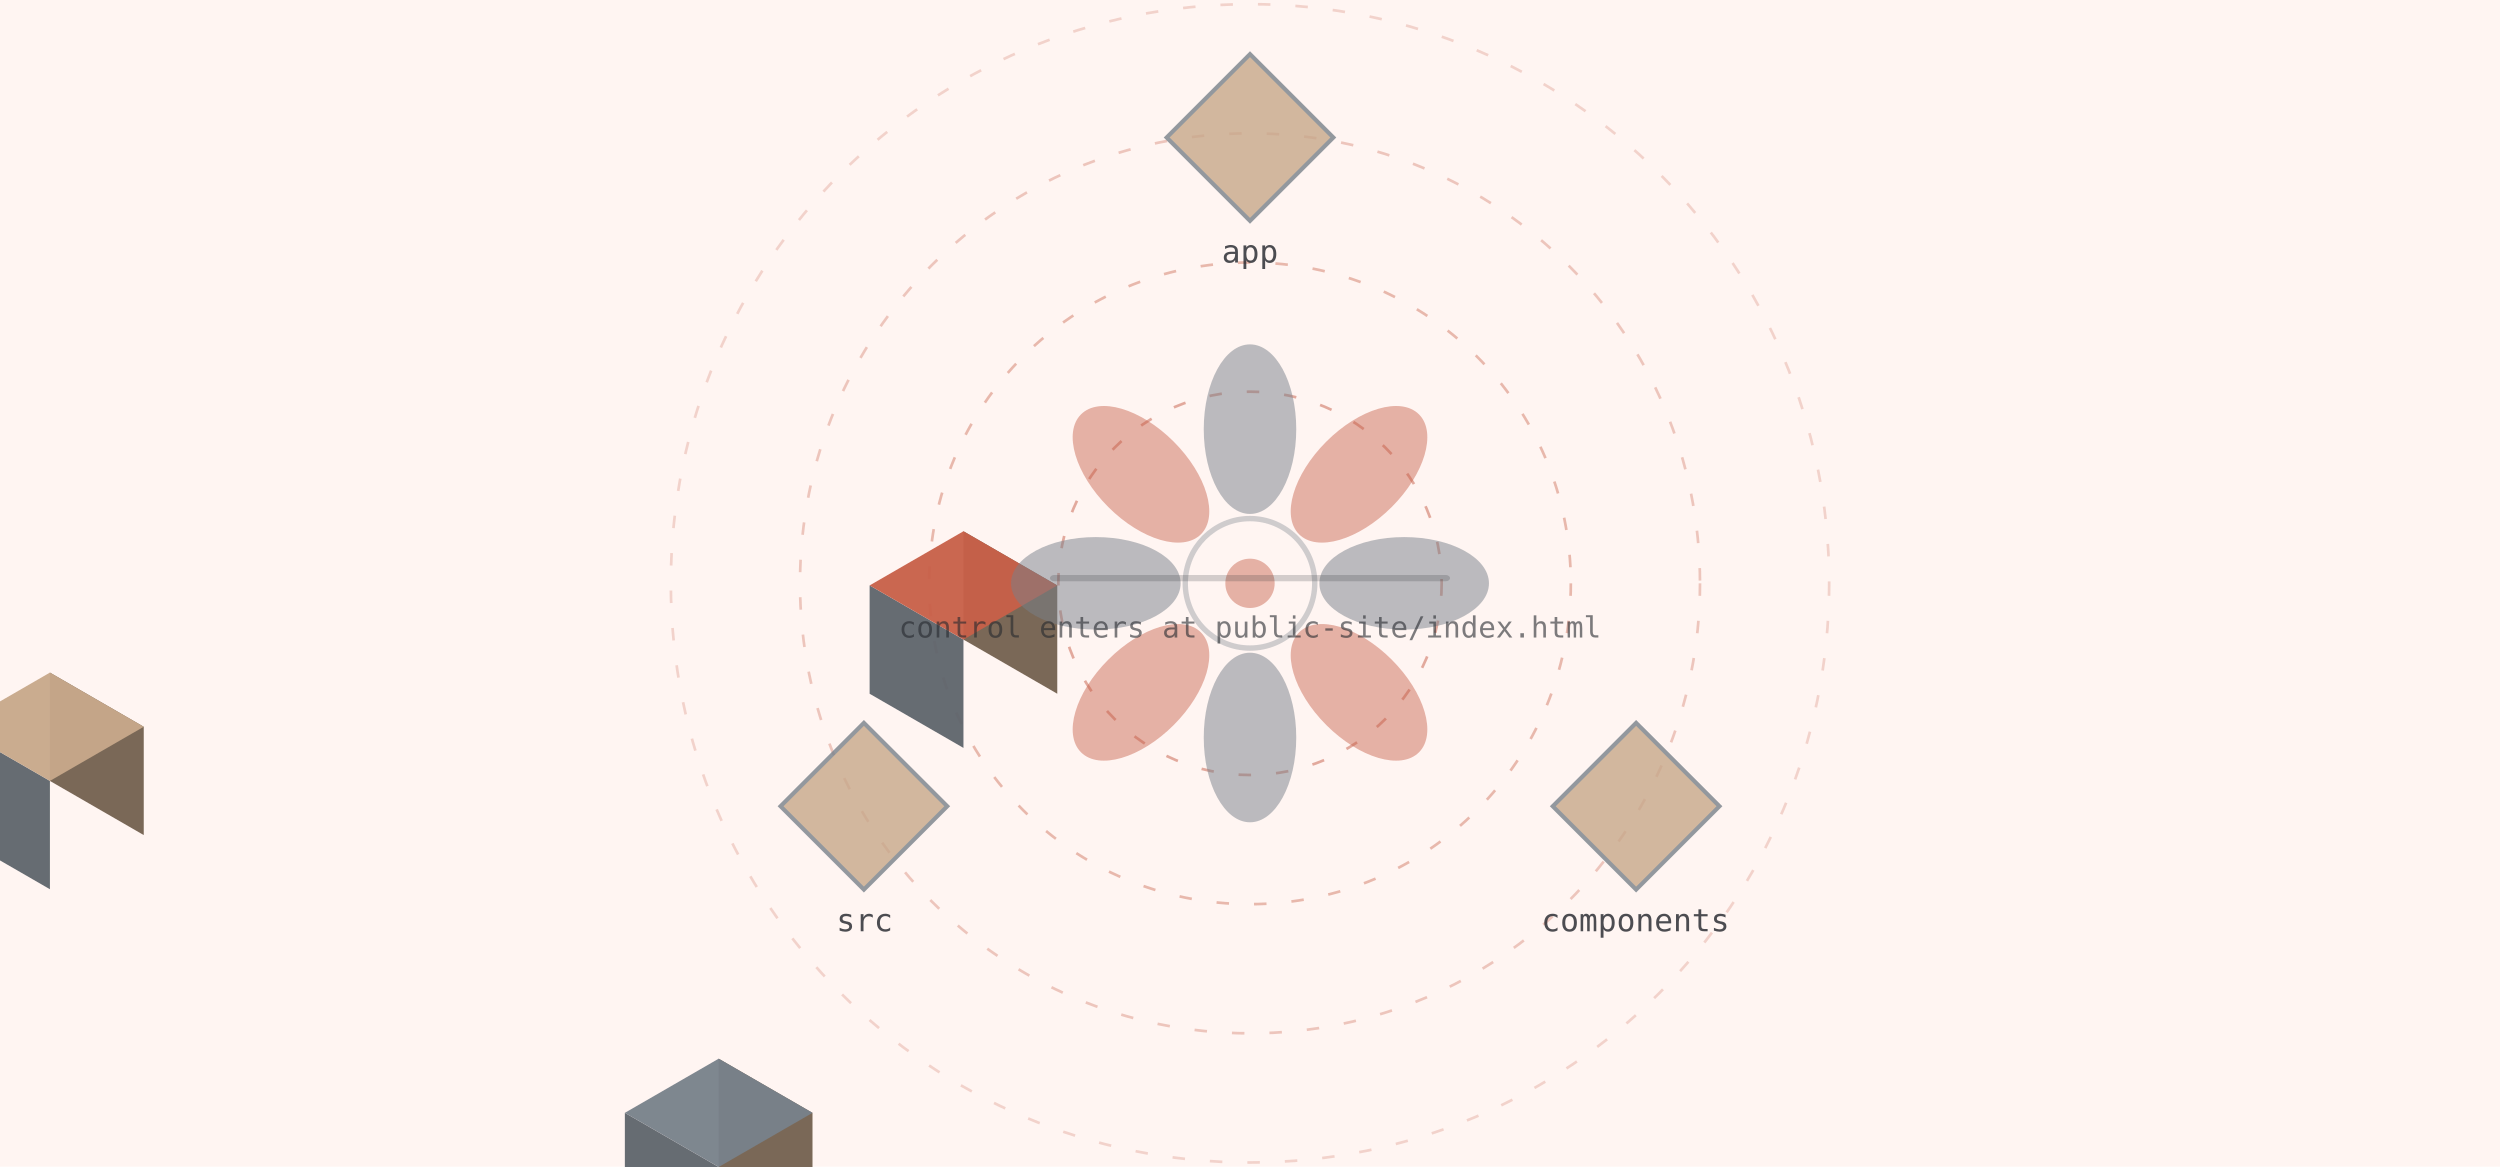
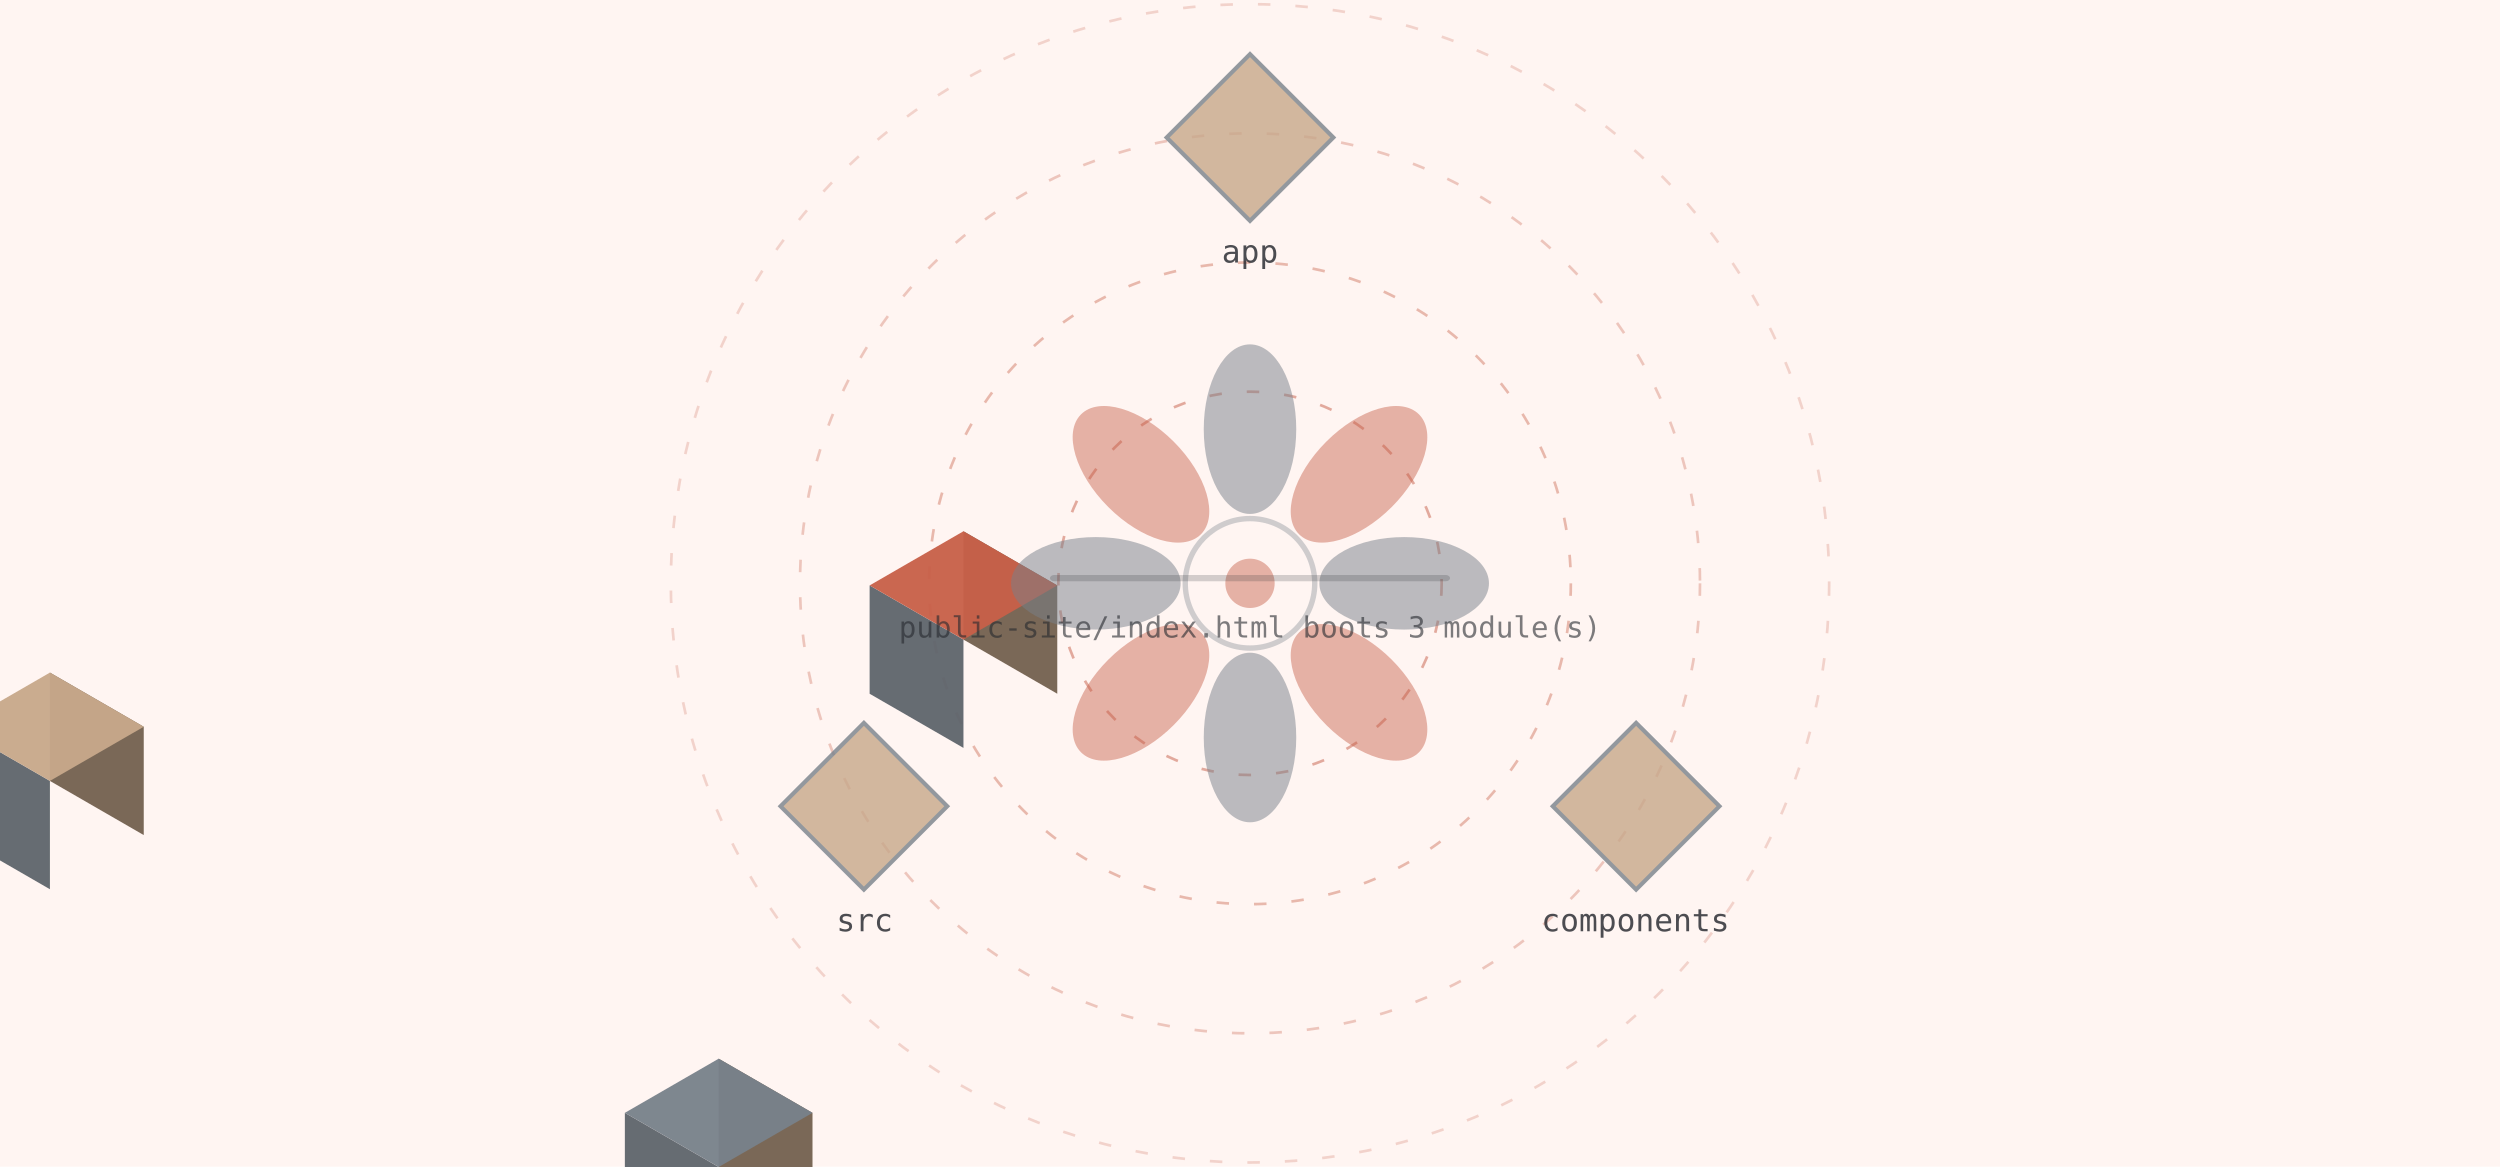
<svg xmlns="http://www.w3.org/2000/svg" viewBox="0 0 1200 560" width="1200" height="560" role="img" aria-label="VentureRank-OS workflow">
  <rect width="1200" height="560" fill="#fff5f2" />
  <defs>
    <linearGradient id="gk" x1="0" y1="0" x2="1" y2="1">
      <stop offset="0%" stop-color="#c75f48" />
      <stop offset="100%" stop-color="#78818a" />
    </linearGradient>
  </defs>
  <circle cx="600.00" cy="280.00" r="92.00" fill="none" stroke="rgba(199,95,72,0.500)" stroke-width="1.30" opacity="1.00" stroke-dasharray="6 12" />
  <g>
    <circle cx="600.00" cy="280.00" r="92.00" fill="none" stroke="#c7a88a" stroke-width="2.60" opacity="0.00" />
    <animate attributeName="opacity" values="0;0.85;0" dur="13.3s" begin="0.0s" repeatCount="indefinite" />
  </g>
  <circle cx="600.00" cy="280.00" r="154.00" fill="none" stroke="rgba(199,95,72,0.410)" stroke-width="1.30" opacity="1.00" stroke-dasharray="6 12" />
  <g>
    <circle cx="600.00" cy="280.00" r="154.00" fill="none" stroke="#c7a88a" stroke-width="2.60" opacity="0.00" />
    <animate attributeName="opacity" values="0;0.85;0" dur="13.3s" begin="0.6s" repeatCount="indefinite" />
  </g>
  <circle cx="600.00" cy="280.00" r="216.00" fill="none" stroke="rgba(199,95,72,0.320)" stroke-width="1.30" opacity="1.00" stroke-dasharray="6 12" />
  <g>
    <circle cx="600.00" cy="280.00" r="216.00" fill="none" stroke="#c7a88a" stroke-width="2.60" opacity="0.00" />
    <animate attributeName="opacity" values="0;0.85;0" dur="13.3s" begin="1.2s" repeatCount="indefinite" />
  </g>
  <circle cx="600.00" cy="280.00" r="278.00" fill="none" stroke="rgba(199,95,72,0.230)" stroke-width="1.30" opacity="1.00" stroke-dasharray="6 12" />
  <g>
    <circle cx="600.00" cy="280.00" r="278.00" fill="none" stroke="#c7a88a" stroke-width="2.60" opacity="0.00" />
    <animate attributeName="opacity" values="0;0.85;0" dur="13.3s" begin="1.8s" repeatCount="indefinite" />
  </g>
  <polygon points="462.46,307.00 507.49,333.00 507.49,281.00 462.46,255.00" fill="#736150" opacity="0.95" />
  <polygon points="417.42,333.00 462.46,359.00 462.46,307.00 417.42,281.00" fill="#5e656c" opacity="0.95" />
  <polygon points="462.46,255.00 507.49,281.00 462.46,307.00 417.42,281.00" fill="#c75f48" opacity="0.95" />
  <text x="600" y="126" font-family="ui-monospace,Menlo,monospace" font-size="15" fill="rgba(37,40,46,0.820)" text-anchor="middle">app</text>
  <g>
    <polygon points="600.00,26.00 640.00,66.00 600.00,106.00 560.00,66.00" fill="#c7a88a" opacity="0.80" stroke="#78818a" stroke-width="2" />
    <animate attributeName="opacity" values="0.25;1.0;0.25" dur="13.3s" begin="0.0s" repeatCount="indefinite" />
  </g>
  <polygon points="344.96,560.16 390.00,586.16 390.00,534.16 344.96,508.16" fill="#736150" opacity="0.95" />
  <polygon points="299.93,586.16 344.96,612.16 344.96,560.16 299.93,534.16" fill="#5e656c" opacity="0.95" />
  <polygon points="344.96,508.16 390.00,534.16 344.96,560.16 299.93,534.16" fill="#78818a" opacity="0.95" />
  <text x="785" y="447" font-family="ui-monospace,Menlo,monospace" font-size="15" fill="rgba(37,40,46,0.820)" text-anchor="middle">components</text>
  <g>
    <polygon points="785.33,347.00 825.33,387.00 785.33,427.00 745.33,387.00" fill="#c7a88a" opacity="0.80" stroke="#78818a" stroke-width="2" />
    <animate attributeName="opacity" values="0.25;1.0;0.25" dur="13.3s" begin="4.433s" repeatCount="indefinite" />
  </g>
  <polygon points="23.96,374.84 69.00,400.84 69.00,348.84 23.96,322.84" fill="#736150" opacity="0.95" />
  <polygon points="-21.07,400.84 23.96,426.84 23.96,374.84 -21.07,348.84" fill="#5e656c" opacity="0.95" />
  <polygon points="23.96,322.84 69.00,348.84 23.96,374.84 -21.07,348.84" fill="#c7a88a" opacity="0.95" />
  <text x="415" y="447" font-family="ui-monospace,Menlo,monospace" font-size="15" fill="rgba(37,40,46,0.820)" text-anchor="middle">src</text>
  <g>
    <polygon points="414.67,347.00 454.67,387.00 414.67,427.00 374.67,387.00" fill="#c7a88a" opacity="0.80" stroke="#78818a" stroke-width="2" />
    <animate attributeName="opacity" values="0.25;1.0;0.25" dur="13.3s" begin="8.867s" repeatCount="indefinite" />
  </g>
  <ellipse cx="600.00" cy="206.00" rx="22.20" ry="40.70" fill="rgba(120,129,138,0.500)" opacity="1.00" transform="rotate(0.0 600.00 206.00)" />
  <ellipse cx="652.33" cy="227.67" rx="22.20" ry="40.70" fill="rgba(199,95,72,0.450)" opacity="1.00" transform="rotate(45.0 652.33 227.67)" />
  <ellipse cx="674.00" cy="280.00" rx="22.20" ry="40.70" fill="rgba(120,129,138,0.500)" opacity="1.00" transform="rotate(90.0 674.00 280.00)" />
  <ellipse cx="652.33" cy="332.33" rx="22.20" ry="40.70" fill="rgba(199,95,72,0.450)" opacity="1.00" transform="rotate(135.0 652.33 332.33)" />
  <ellipse cx="600.00" cy="354.00" rx="22.20" ry="40.70" fill="rgba(120,129,138,0.500)" opacity="1.00" transform="rotate(180.0 600.00 354.00)" />
  <ellipse cx="547.67" cy="332.33" rx="22.20" ry="40.70" fill="rgba(199,95,72,0.450)" opacity="1.00" transform="rotate(225.0 547.67 332.33)" />
  <ellipse cx="526.00" cy="280.00" rx="22.20" ry="40.70" fill="rgba(120,129,138,0.500)" opacity="1.00" transform="rotate(270.0 526.00 280.00)" />
  <ellipse cx="547.67" cy="227.67" rx="22.20" ry="40.70" fill="rgba(199,95,72,0.450)" opacity="1.00" transform="rotate(315.0 547.67 227.67)" />
  <circle cx="600.00" cy="280.00" r="31.08" fill="none" stroke="rgba(120,129,138,0.500)" stroke-width="2.59" opacity="0.70" />
  <circle cx="600.00" cy="280.00" r="11.84" fill="rgba(199,95,72,0.450)" opacity="1.00" />
  <rect x="504.00" y="276.00" width="192.00" height="3.00" rx="2.00" fill="rgba(37,40,46,0.200)" opacity="1.00" />
-   <text x="600" y="306" font-family="ui-monospace,Menlo,monospace" font-size="14" fill="rgba(37,40,46,0.600)" text-anchor="middle">control enters at public-site/index.html</text>
+   <text x="600" y="306" font-family="ui-monospace,Menlo,monospace" font-size="14" fill="rgba(37,40,46,0.600)" text-anchor="middle">public-site/index.html boots 3 module(s)</text>
</svg>
